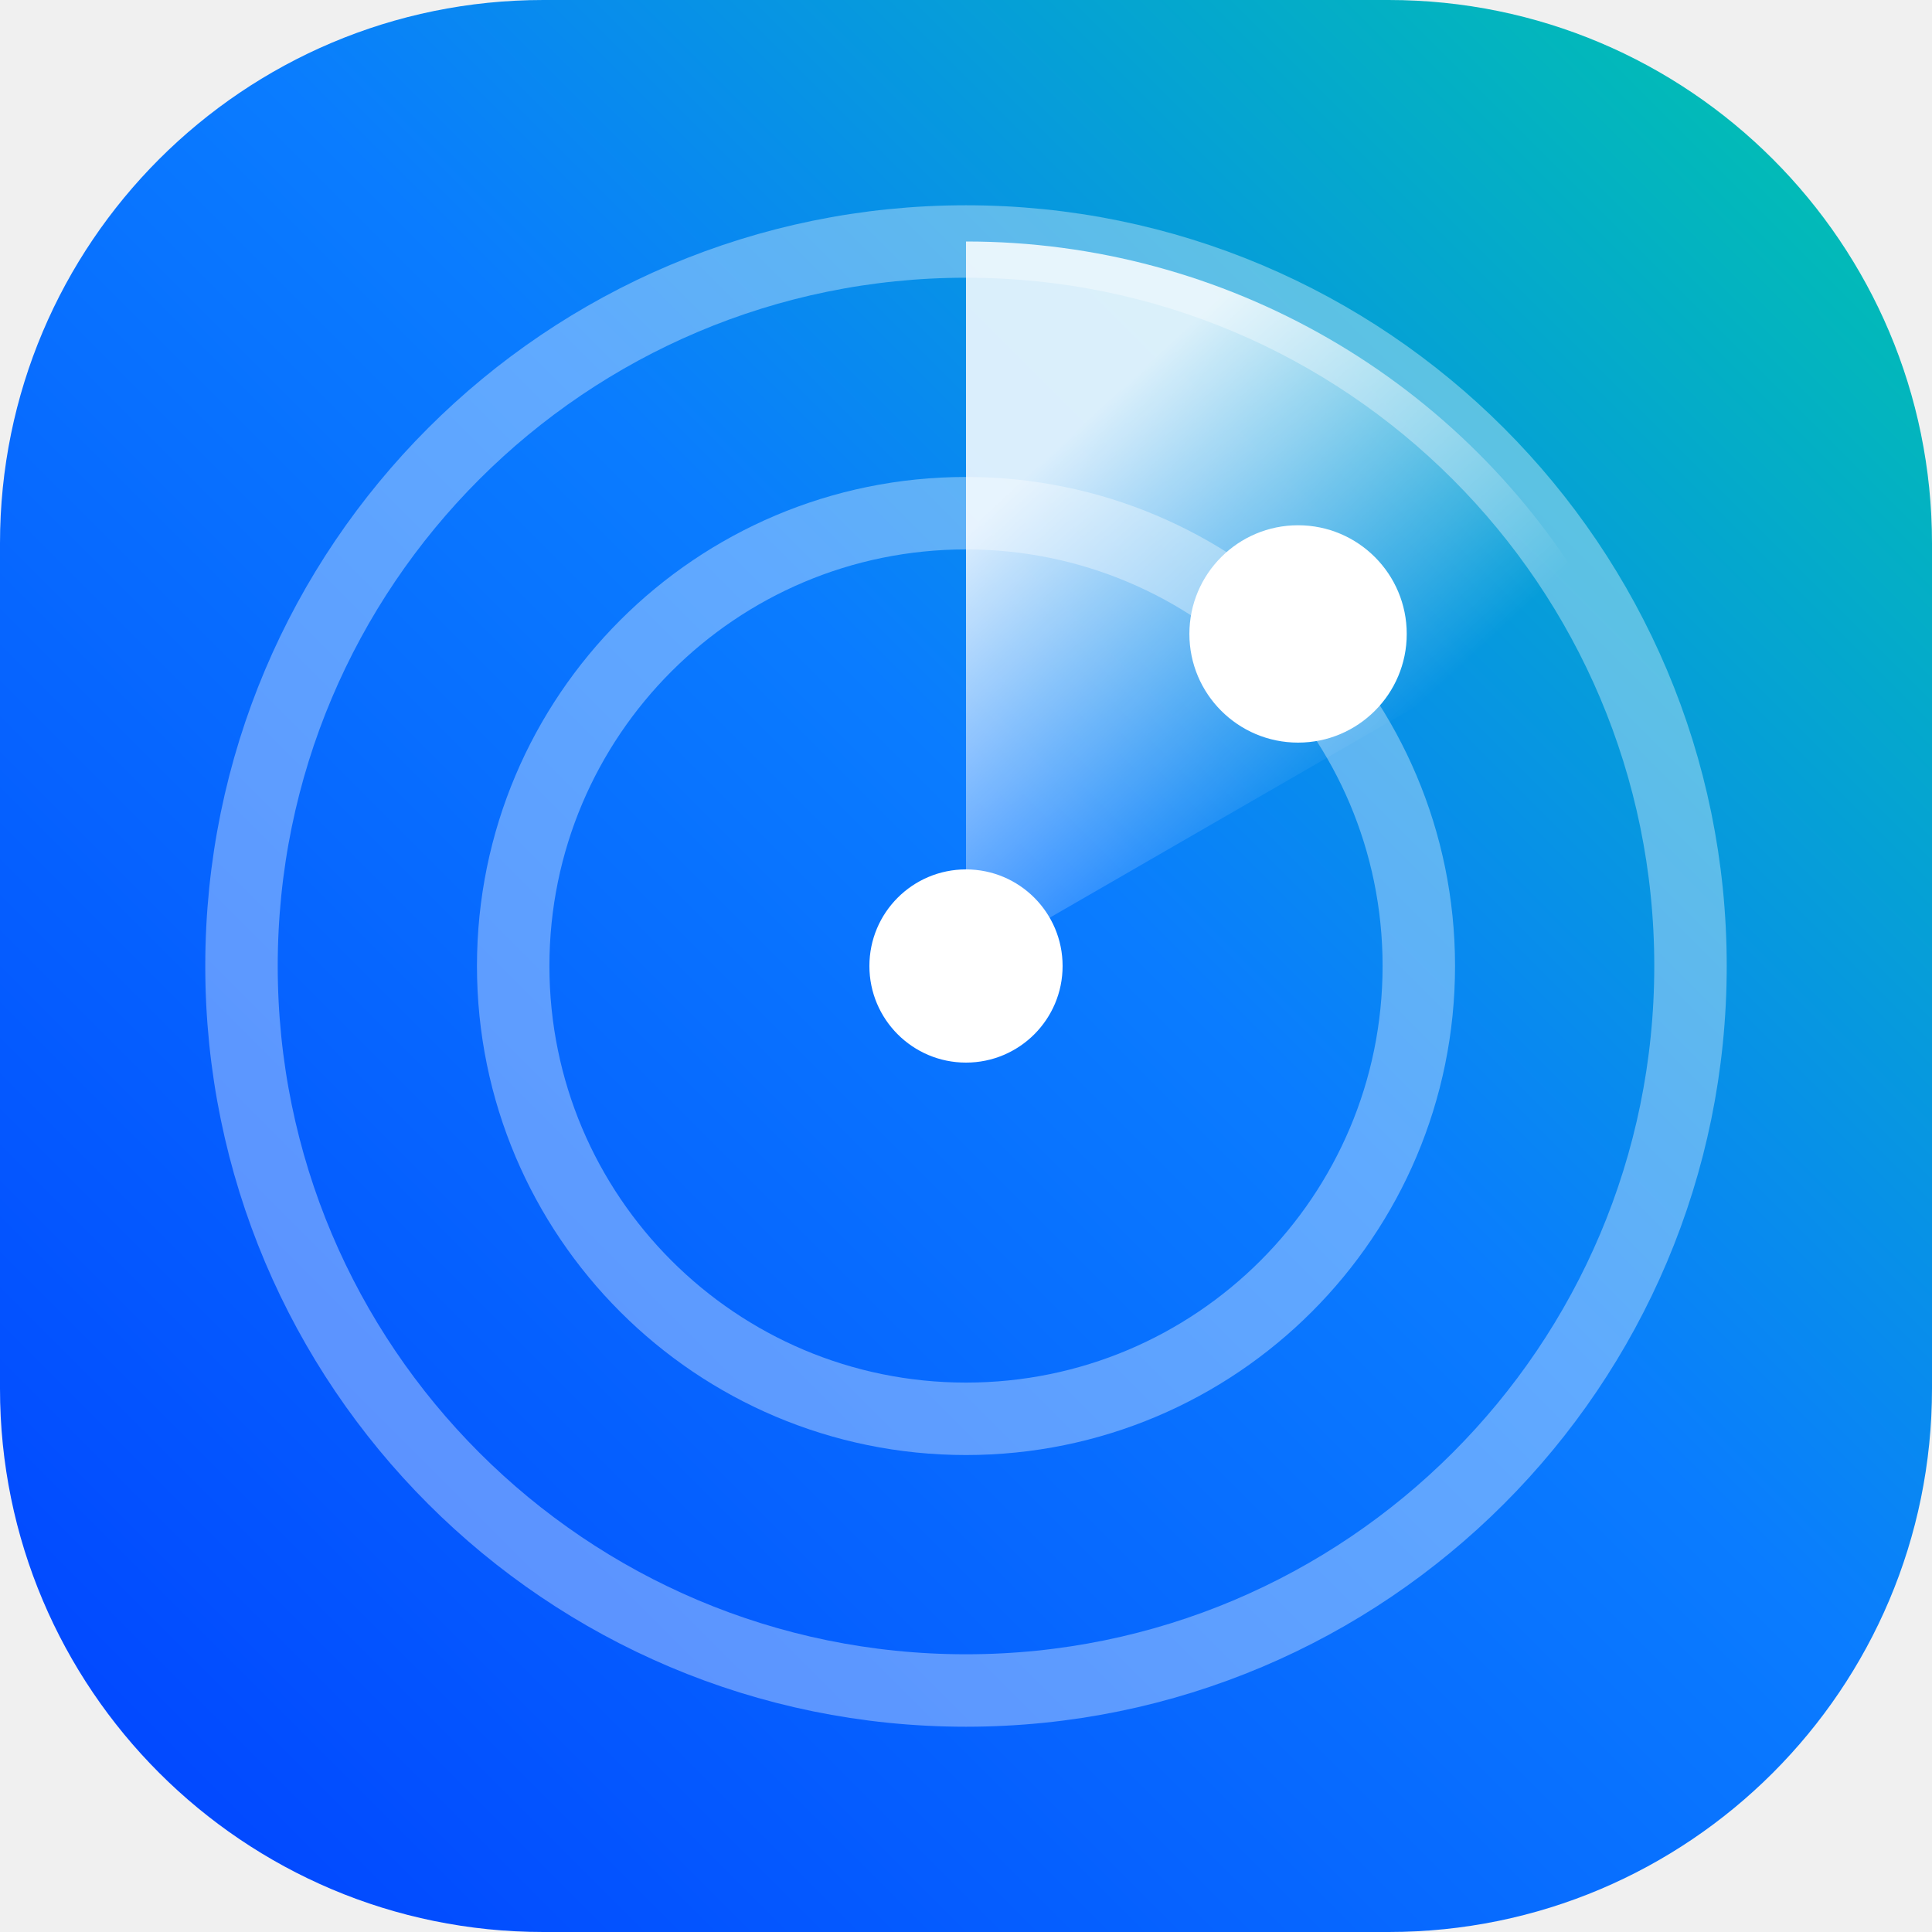
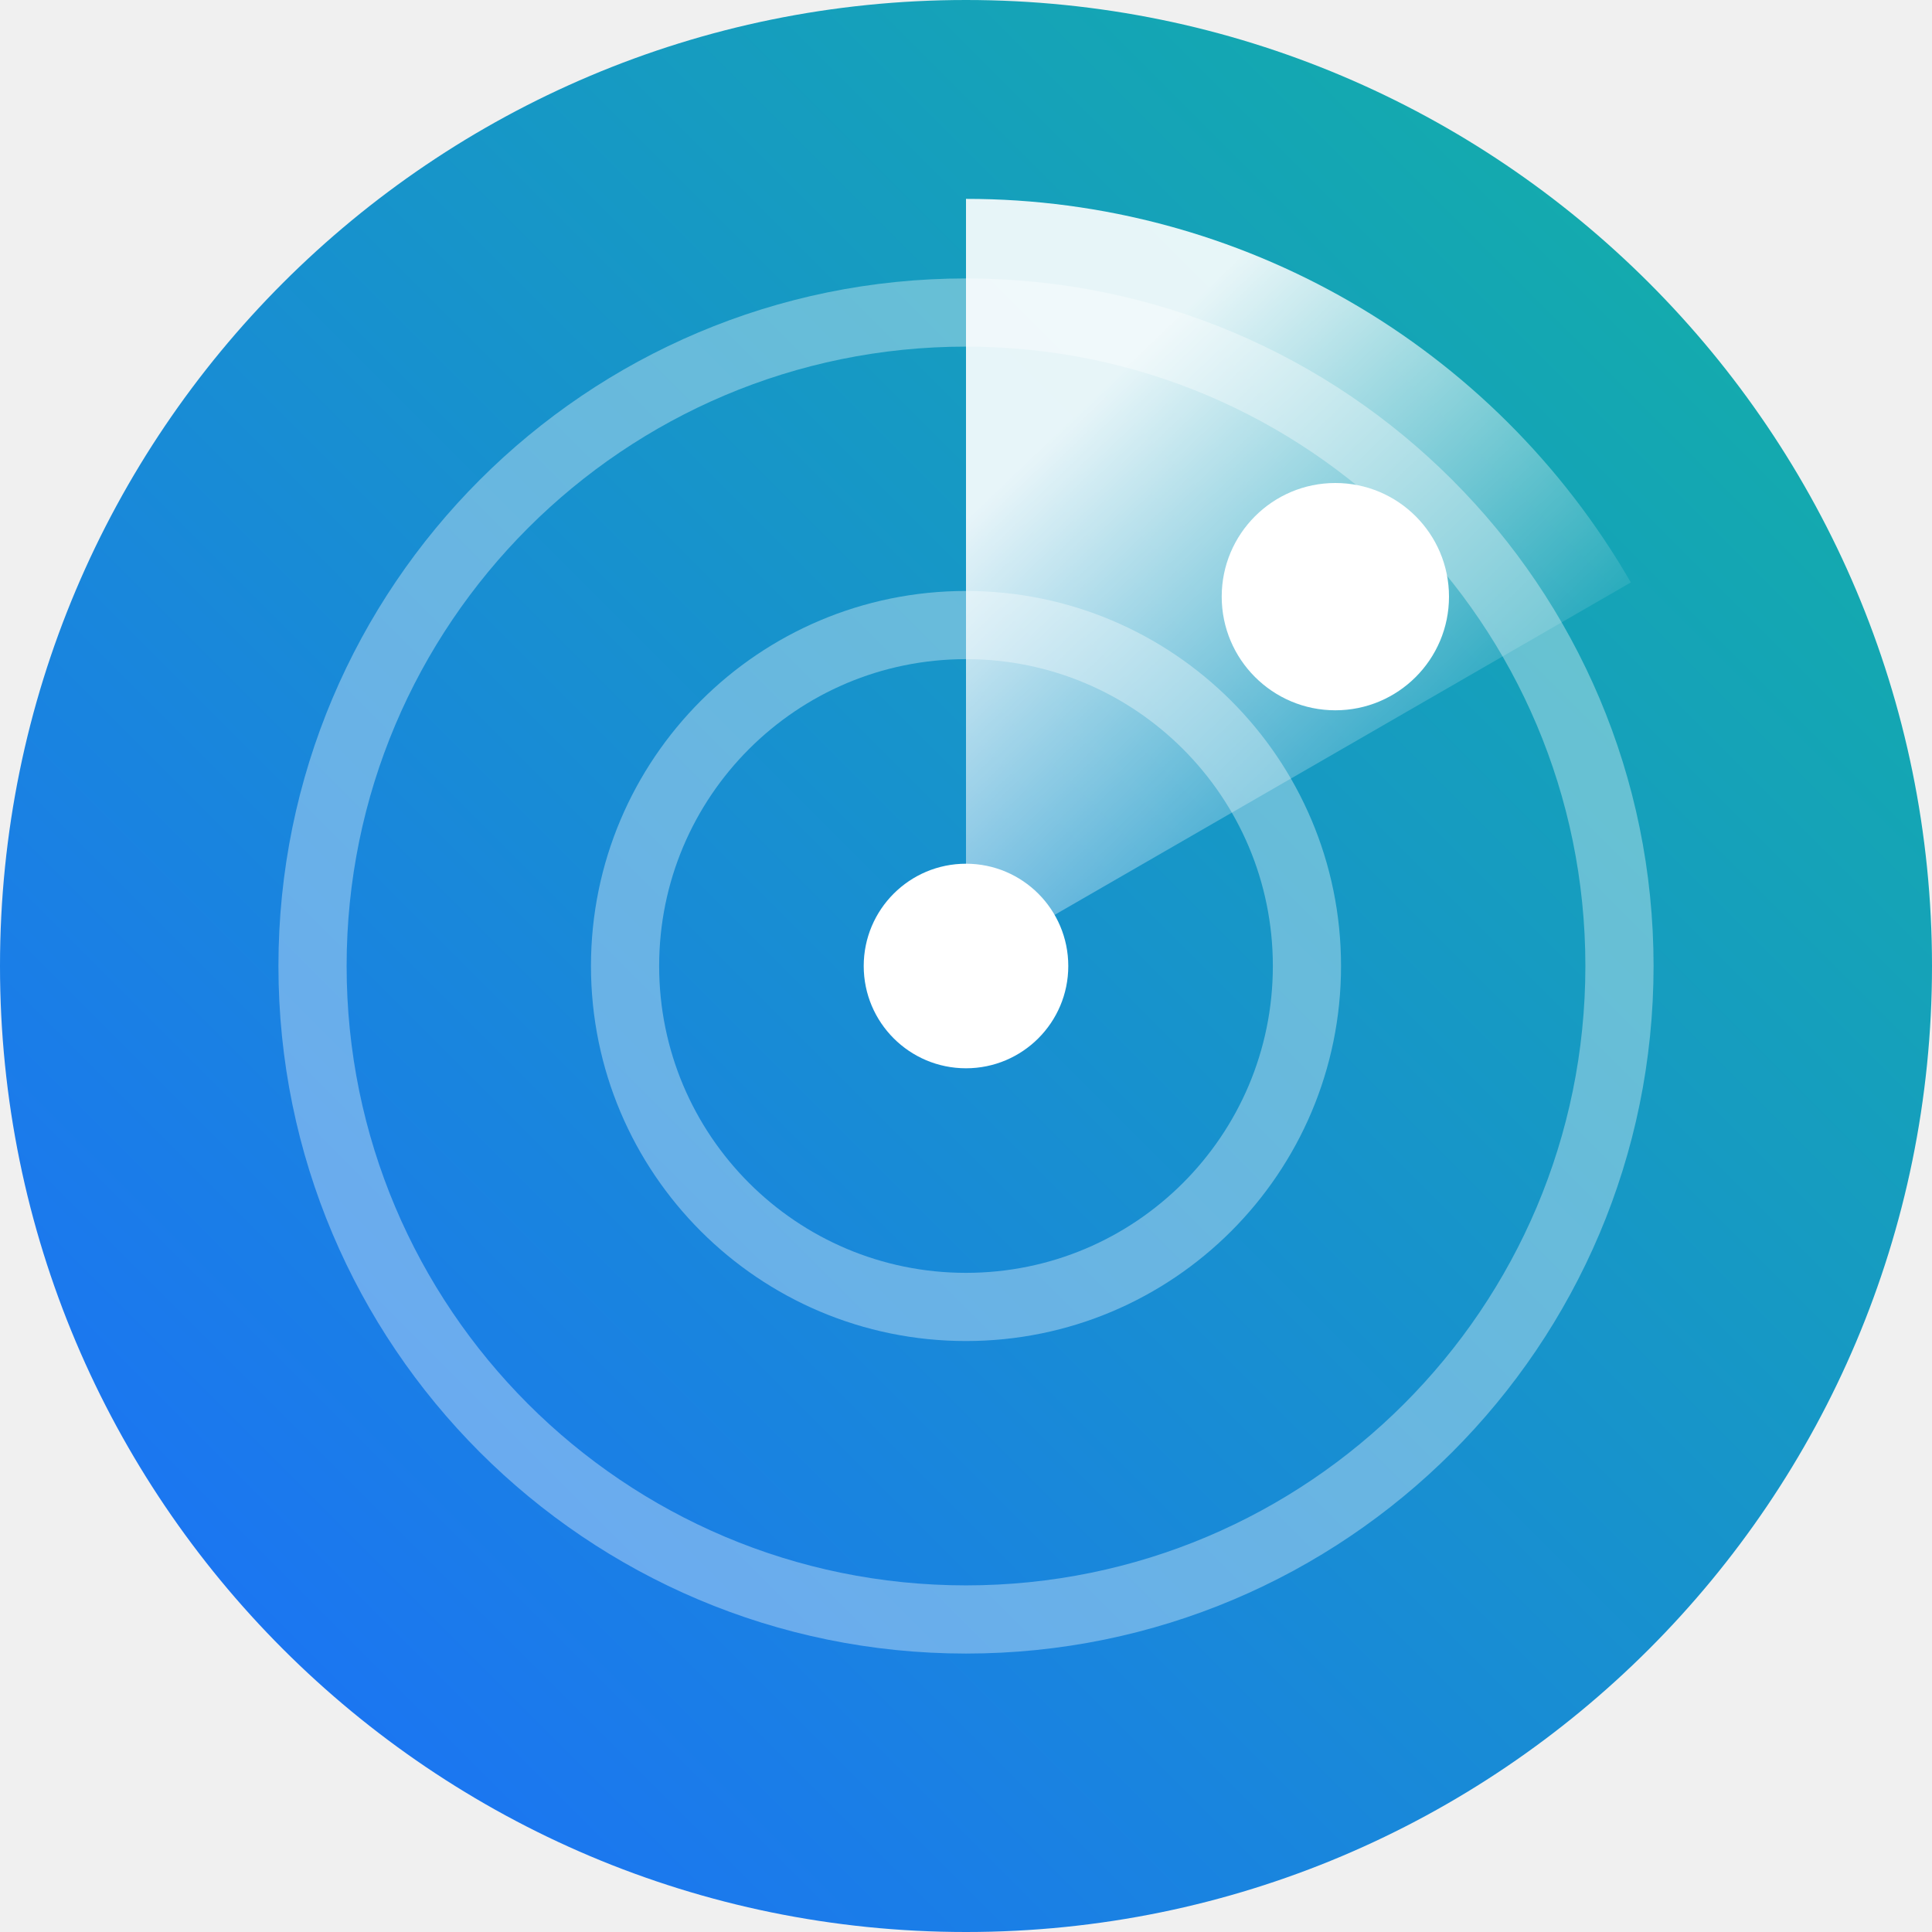
- <svg xmlns="http://www.w3.org/2000/svg" viewBox="0 0 32 32">
+ <svg xmlns="http://www.w3.org/2000/svg" viewBox="0 0 34 34">
  <defs>
    <linearGradient id="b" x1="0" y1="1" x2="1" y2="0">
-       <stop offset="0" stop-color="#0040ff" />
-       <stop offset=".55" stop-color="#0a7cff" />
-       <stop offset="1" stop-color="#00c9a7" />
+       <stop offset="0" stop-color="#1d6bff" />
+       <stop offset="1" stop-color="#12b5a0" />
    </linearGradient>
-     <linearGradient id="s" x1=".5" y1="0" x2=".9" y2=".5">
-       <stop offset="0" stop-color="#fff" stop-opacity=".85" />
+     <linearGradient id="s" x1=".5" y1="0" x2="1" y2=".6">
+       <stop offset="0" stop-color="#fff" stop-opacity=".9" />
      <stop offset="1" stop-color="#fff" stop-opacity="0" />
    </linearGradient>
  </defs>
-   <rect width="32" height="32" rx="9" fill="url(#b)" />
-   <g fill="none" stroke="#fff" stroke-opacity=".35" stroke-width="1.2">
-     <circle cx="16" cy="16" r="12" />
-     <circle cx="16" cy="16" r="7.5" />
-   </g>
-   <path d="M16 16 16 4a12 12 0 0 1 10.4 6Z" fill="url(#s)" />
-   <circle cx="21.5" cy="10.5" r="1.8" fill="#fff" />
-   <circle cx="16" cy="16" r="1.6" fill="#fff" />
+   <circle cx="17" cy="17" r="17" fill="url(#b)" />
+   <circle cx="17" cy="17" r="11.5" fill="none" stroke="#fff" stroke-opacity=".35" stroke-width="1.2" />
+   <circle cx="17" cy="17" r="6" fill="none" stroke="#fff" stroke-opacity=".35" stroke-width="1.2" />
+   <path d="M17 17V3.5A13.5 13.5 0 0 1 28.7 10.25Z" fill="url(#s)" />
+   <circle cx="23.5" cy="10.5" r="2" fill="#fff" />
+   <circle cx="17" cy="17" r="1.8" fill="#fff" />
</svg>
